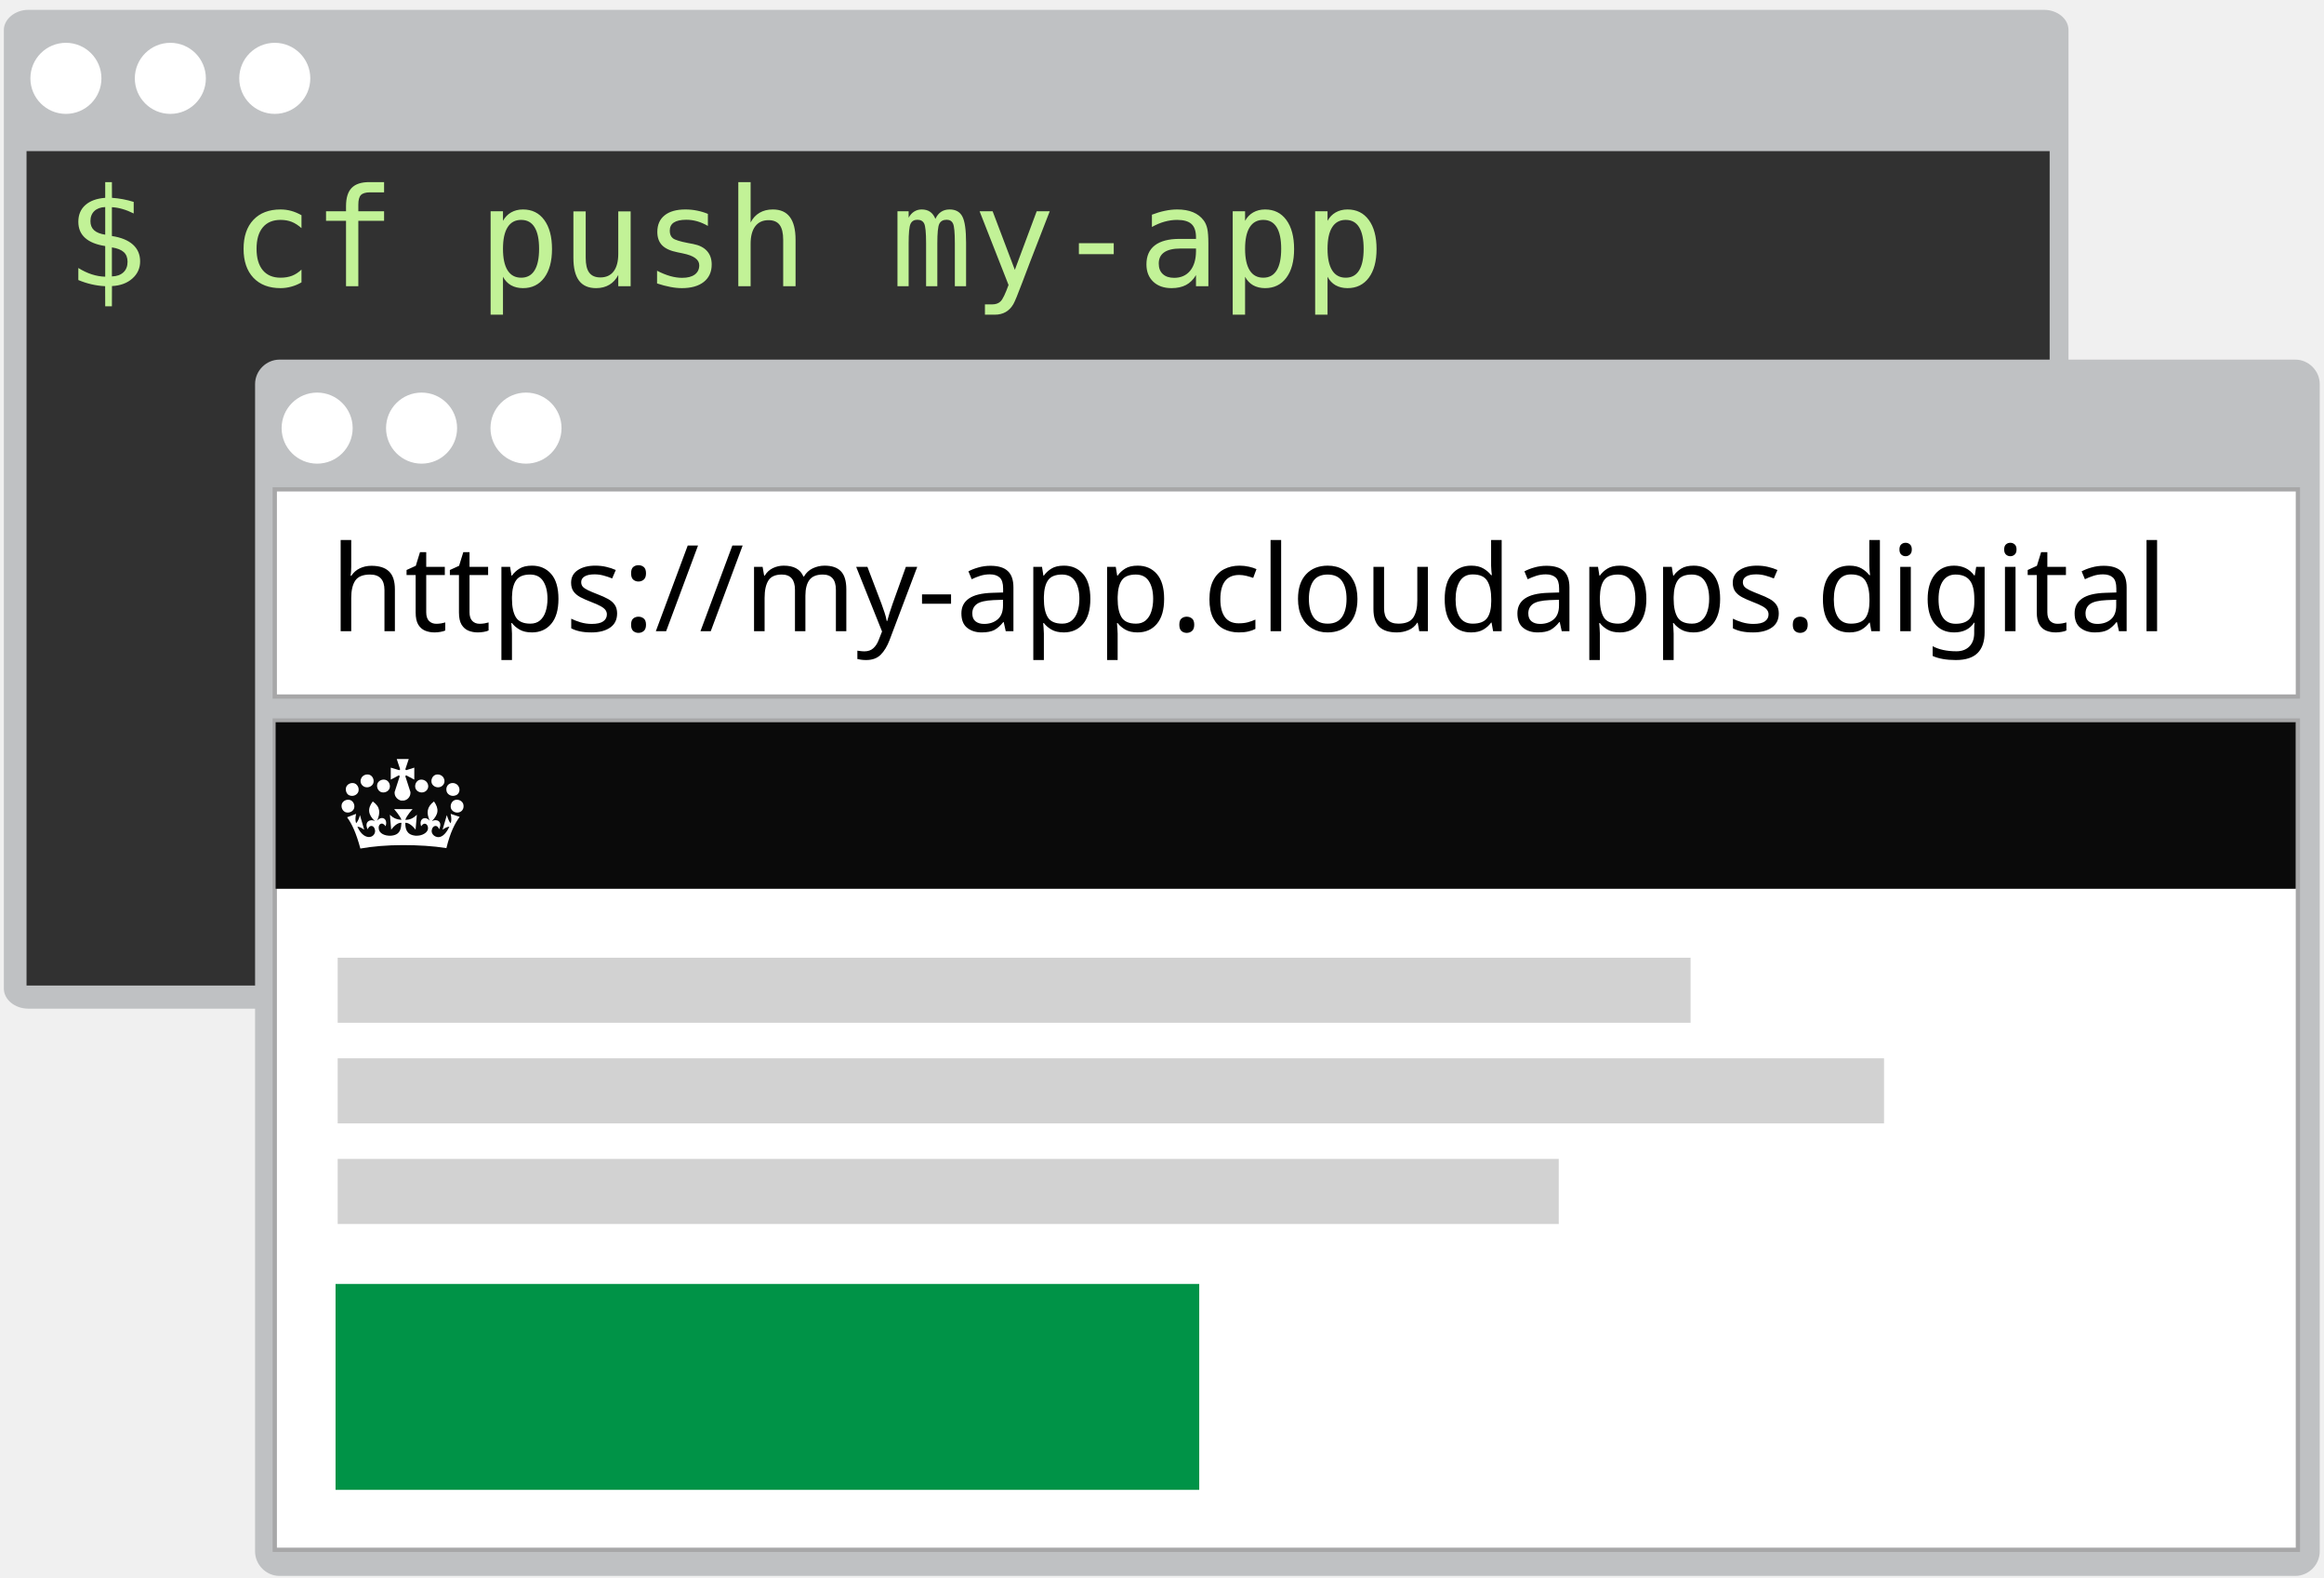
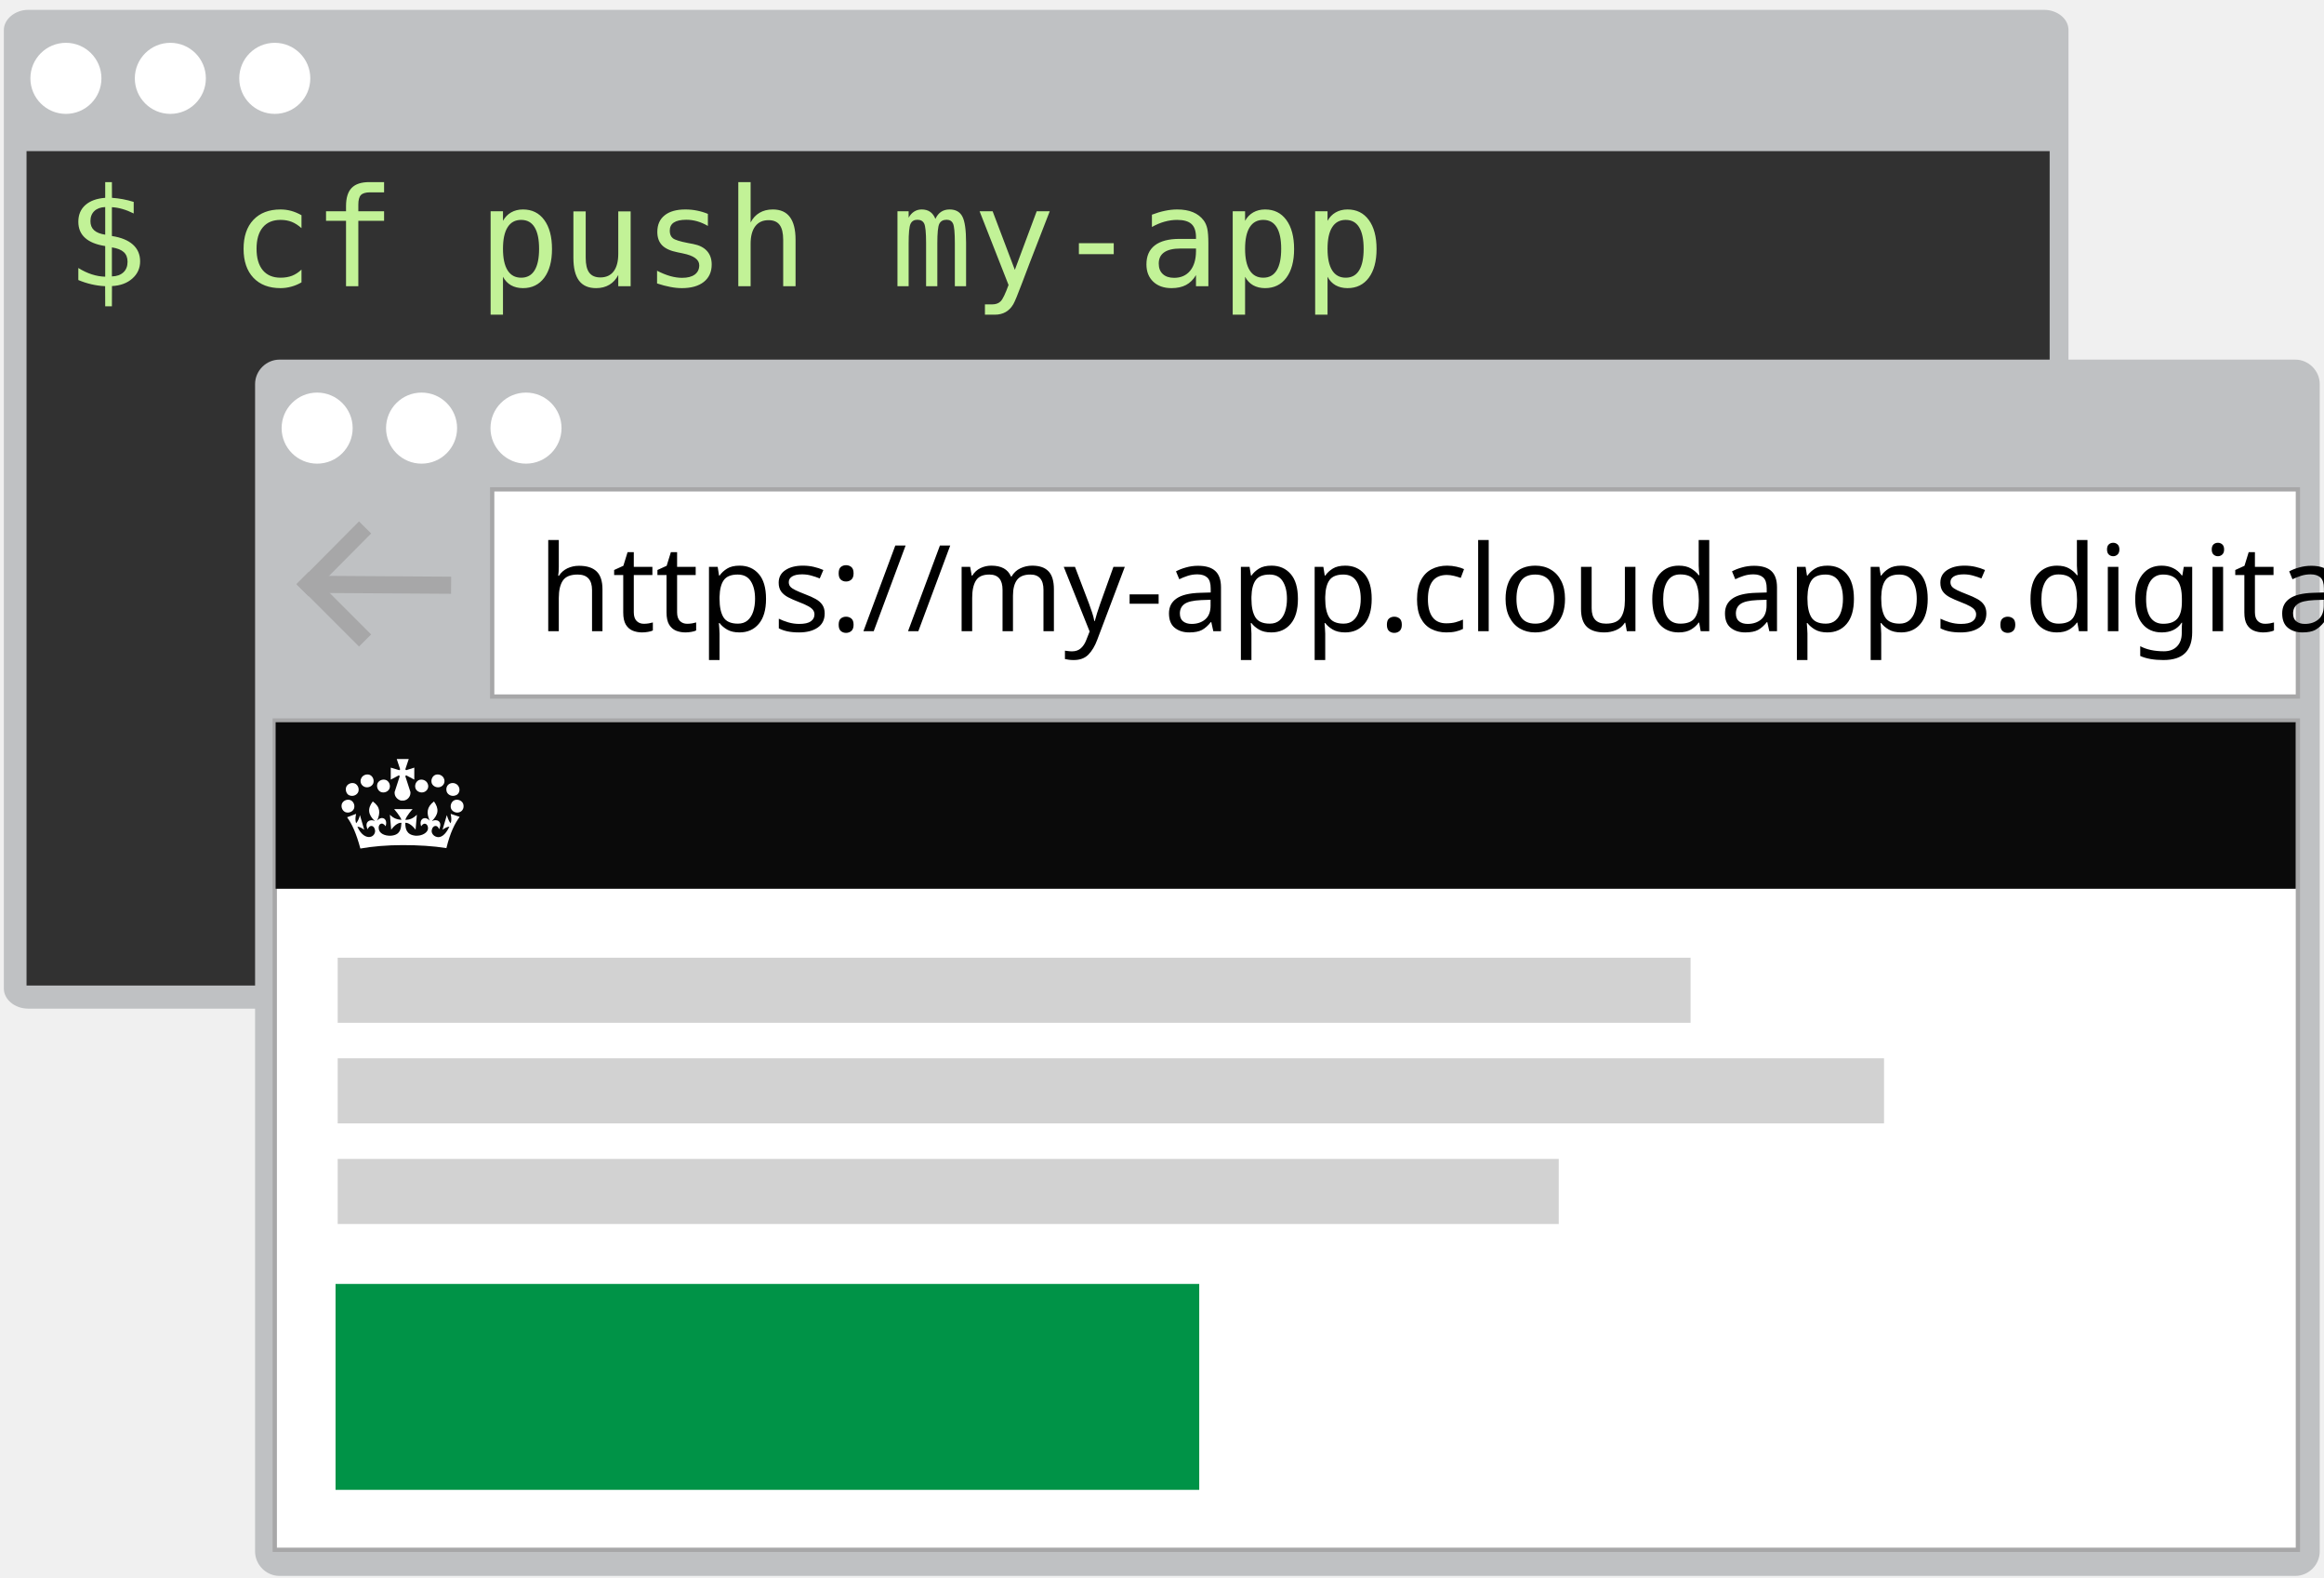
<svg xmlns="http://www.w3.org/2000/svg" version="1.1" id="Layer_1" x="0px" y="0px" viewBox="0 0 543 368.5" style="enable-background:new 0 0 543 368.5;" xml:space="preserve">
  <style type="text/css">
	.st0{fill:#BFC1C3;}
	.st1{fill:#313131;enable-background:new    ;}
	.st2{fill:#FFFFFF;}
	.st3{fill:#FFFFFF;stroke:#A7A7A8;stroke-miterlimit:10;}
	.st4{fill:#009347;stroke:#FFFFFF;stroke-miterlimit:10;}
	.st5{fill:#D2D2D2;}
	.st6{fill:#0A0A0A;}
	.st7{fill:none;}
	.st8{font-family:'GDSTransportWebsite';}
	.st9{font-size:28.028px;}
	.st10{fill:#C2F297;}
	.st11{font-family:'Inconsolata';}
	.st12{font-size:32px;}
+ 	.st13{fill:none;stroke:#A7A7A8;stroke-width:4;stroke-miterlimit:10;}
</style>
  <g>
    <path class="st0" d="M483.3,230.9c0,2.5-2.6,4.7-5.7,4.7H6.6c-3.1,0-5.7-2.1-5.7-4.7V7c0-2.5,2.6-4.7,5.7-4.7h471   c3.1,0,5.7,2.1,5.7,4.7V230.9z" />
  </g>
  <rect x="6.2" y="35.3" class="st1" width="472.7" height="194.9" />
  <circle class="st2" cx="15.4" cy="18.3" r="8.3" />
  <circle class="st2" cx="39.8" cy="18.3" r="8.3" />
  <circle class="st2" cx="64.2" cy="18.3" r="8.3" />
  <g>
    <path class="st0" d="M542,362.4c0,3.1-2.6,5.7-5.7,5.7h-471c-3.1,0-5.7-2.6-5.7-5.7V89.7c0-3.1,2.6-5.7,5.7-5.7h471   c3.1,0,5.7,2.6,5.7,5.7V362.4z" />
  </g>
-   <rect x="64.2" y="114.3" class="st3" width="472.7" height="48.4" />
+   <rect x="115" y="114.3" class="st3" width="421.9" height="48.4" />
  <rect x="64.2" y="168.3" class="st3" width="472.7" height="193.7" />
  <rect x="77.9" y="299.4" class="st4" width="202.8" height="49.1" />
  <rect x="78.9" y="270.7" class="st5" width="285.3" height="15.2" />
  <rect x="78.9" y="247.2" class="st5" width="361.3" height="15.2" />
  <rect x="78.9" y="223.7" class="st5" width="316.1" height="15.2" />
  <rect x="64.4" y="168.7" class="st6" width="472" height="38.9" />
  <rect x="77.2" y="127.8" class="st7" width="432.5" height="29.8" />
-   <text transform="matrix(1 0 0 1 77.2194 147.4381)" class="st8 st9">https://my-app.cloudapps.digital</text>
+   <text transform="matrix(1 0 0 1 125.7194 147.4381)" class="st8 st9">https://my-app.cloudapps.digital</text>
  <circle class="st2" cx="74.1" cy="100" r="8.3" />
  <circle class="st2" cx="98.5" cy="100" r="8.3" />
  <circle class="st2" cx="122.9" cy="100" r="8.3" />
  <g>
    <path class="st2" d="M85.2,183.8c0.8,0.3,1.7-0.1,2-0.8c0.3-0.8-0.1-1.7-0.8-2c-0.8-0.3-1.7,0.1-2,0.8   C84,182.6,84.4,183.5,85.2,183.8 M81.7,185.8c0.8,0.3,1.7-0.1,2-0.8c0.3-0.8-0.1-1.7-0.8-2c-0.8-0.3-1.7,0.1-2,0.8   C80.6,184.6,81,185.6,81.7,185.8 M80.7,189.7c0.8,0.3,1.7-0.1,2-0.8c0.3-0.8-0.1-1.7-0.8-2c-0.8-0.3-1.7,0.1-2,0.8   C79.6,188.5,80,189.4,80.7,189.7 M89,185c0.8,0.3,1.7-0.1,2-0.8c0.3-0.8-0.1-1.7-0.8-2c-0.8-0.3-1.7,0.1-2,0.8   C87.9,183.8,88.3,184.7,89,185 M102.9,183.8c-0.8,0.3-1.7-0.1-2-0.8c-0.3-0.8,0.1-1.7,0.8-2c0.8-0.3,1.7,0.1,2,0.8   C104.1,182.6,103.7,183.5,102.9,183.8 M106.4,185.8c-0.8,0.3-1.7-0.1-2-0.8c-0.3-0.8,0-1.7,0.8-2s1.7,0.1,2,0.8   C107.6,184.6,107.2,185.6,106.4,185.8 M107.4,189.7c-0.8,0.3-1.7-0.1-2-0.8c-0.3-0.8,0.1-1.7,0.8-2c0.8-0.3,1.7,0.1,2,0.8   C108.5,188.5,108.2,189.4,107.4,189.7 M99.1,185c-0.8,0.3-1.7-0.1-2-0.8c-0.3-0.8,0.1-1.7,0.8-2c0.8-0.3,1.7,0.1,2,0.8   C100.3,183.8,99.9,184.7,99.1,185 M94.9,181.1l1.9,1v-2.8l-1.9,0.6l-0.2-0.2l0.8-2.4h-2.8l0.8,2.4l-0.2,0.2l-2-0.6v2.8l1.9-1   l0.2,0.2l-1.1,3.4c-0.1,0.2-0.1,0.3-0.1,0.5c0,0.9,0.7,1.6,1.5,1.8h0.6c0.9-0.1,1.6-0.9,1.6-1.8c0-0.2,0-0.3-0.1-0.5l-1.1-3.4   C94.7,181.3,94.8,181.2,94.9,181.1 M94.1,197.4c3.6,0,7.1,0.2,10.2,0.7c0.9-3.7,2-5.8,3.1-7.3l-2.1-0.7c0.2,1,0.2,1.6,0,2.2   c-0.3-0.3-0.6-0.9-0.9-1.9l-1,3.4c0.6-0.4,1.1-0.7,1.6-0.7c-1,2.1-2.1,2.6-2.9,2.4c-0.9-0.2-1.4-1-1.2-1.7c0.2-1,1.3-1.3,1.7-0.1   c0.9-1.9-0.6-2.5-1.7-1.9c1.6-1.6,1.7-2.9,0.5-4.6c-1.7,1.3-1.8,2.7-1,4.5c-1-1.2-2.6-0.5-2,1.3c0.8-1.2,1.7-0.4,1.6,0.6   c-0.1,0.9-1.4,1.7-2.9,1.6c-2.2-0.2-2.4-1.7-2.4-3c0.5-0.1,1.5,0.4,2.4,1.6l0.3-3.5c-0.9,0.9-1.7,1.2-2.7,1.2   c0.3-1,1.7-2.5,1.7-2.5h-4.3c0,0,1.4,1.6,1.7,2.5c-0.9-0.1-1.7-0.2-2.7-1.2l0.3,3.5c0.9-1.2,1.8-1.7,2.4-1.6   c-0.1,1.3-0.2,2.8-2.4,3c-1.6,0.1-2.8-0.6-2.9-1.6c-0.2-1.1,0.8-1.8,1.6-0.6c0.6-1.9-1-2.5-2-1.3c0.8-1.8,0.8-3.2-1-4.5   c-1.3,1.7-1.1,3.1,0.5,4.6c-1-0.6-2.6,0.1-1.7,1.9c0.5-1.2,1.5-0.9,1.7,0.1c0.2,0.7-0.3,1.6-1.2,1.7c-0.8,0.1-2-0.4-2.9-2.4   c0.5,0,1,0.3,1.6,0.7l-1-3.4c-0.2,0.9-0.6,1.6-0.9,1.9c-0.2-0.7-0.2-1.2,0-2.2l-2.1,0.8c1.1,1.5,2.1,3.6,3.1,7.3   C87,197.7,90.4,197.4,94.1,197.4" />
  </g>
  <rect x="15.3" y="45.6" class="st7" width="406" height="90" />
  <text transform="matrix(1 0 0 1 15.3335 66.848)" class="st10 st11 st12">$ cf push my-app</text>
+   <line class="st13" x1="70.7" y1="137.9" x2="85.3" y2="123.2" />
+   <line class="st13" x1="70.7" y1="135" x2="85.3" y2="149.6" />
+   <line class="st13" x1="74.7" y1="136.5" x2="105.4" y2="136.7" />
</svg>
